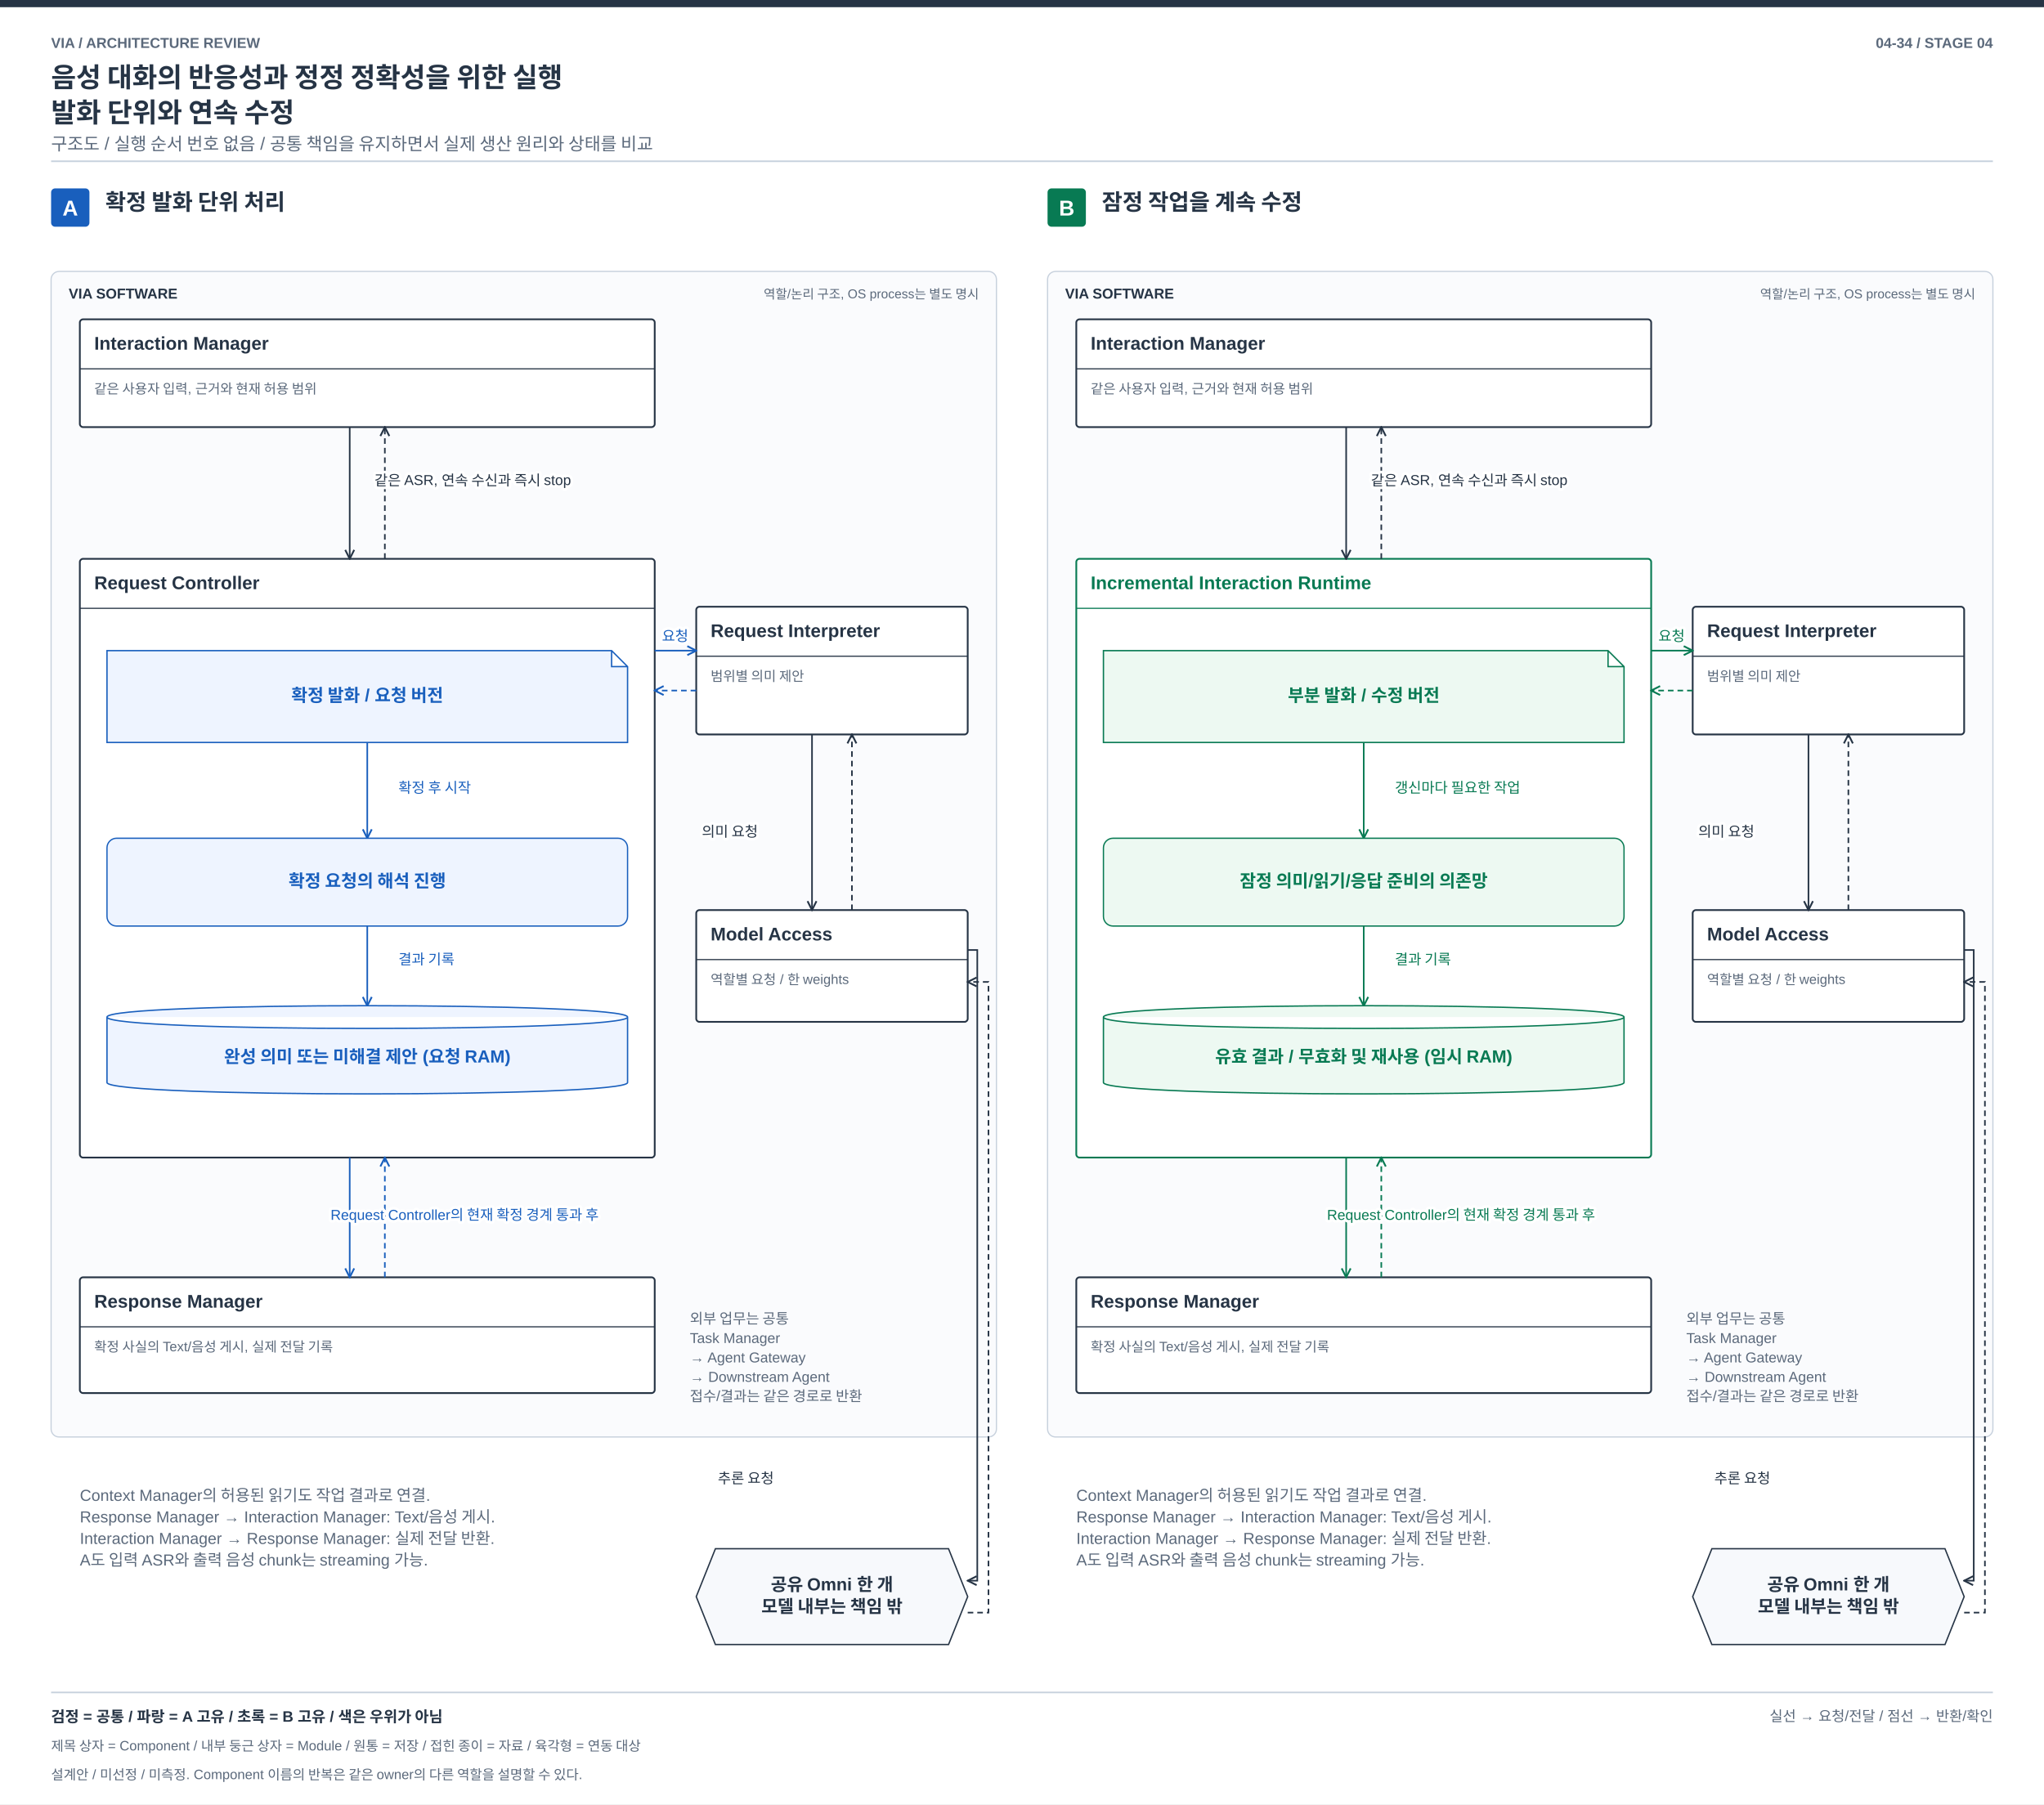
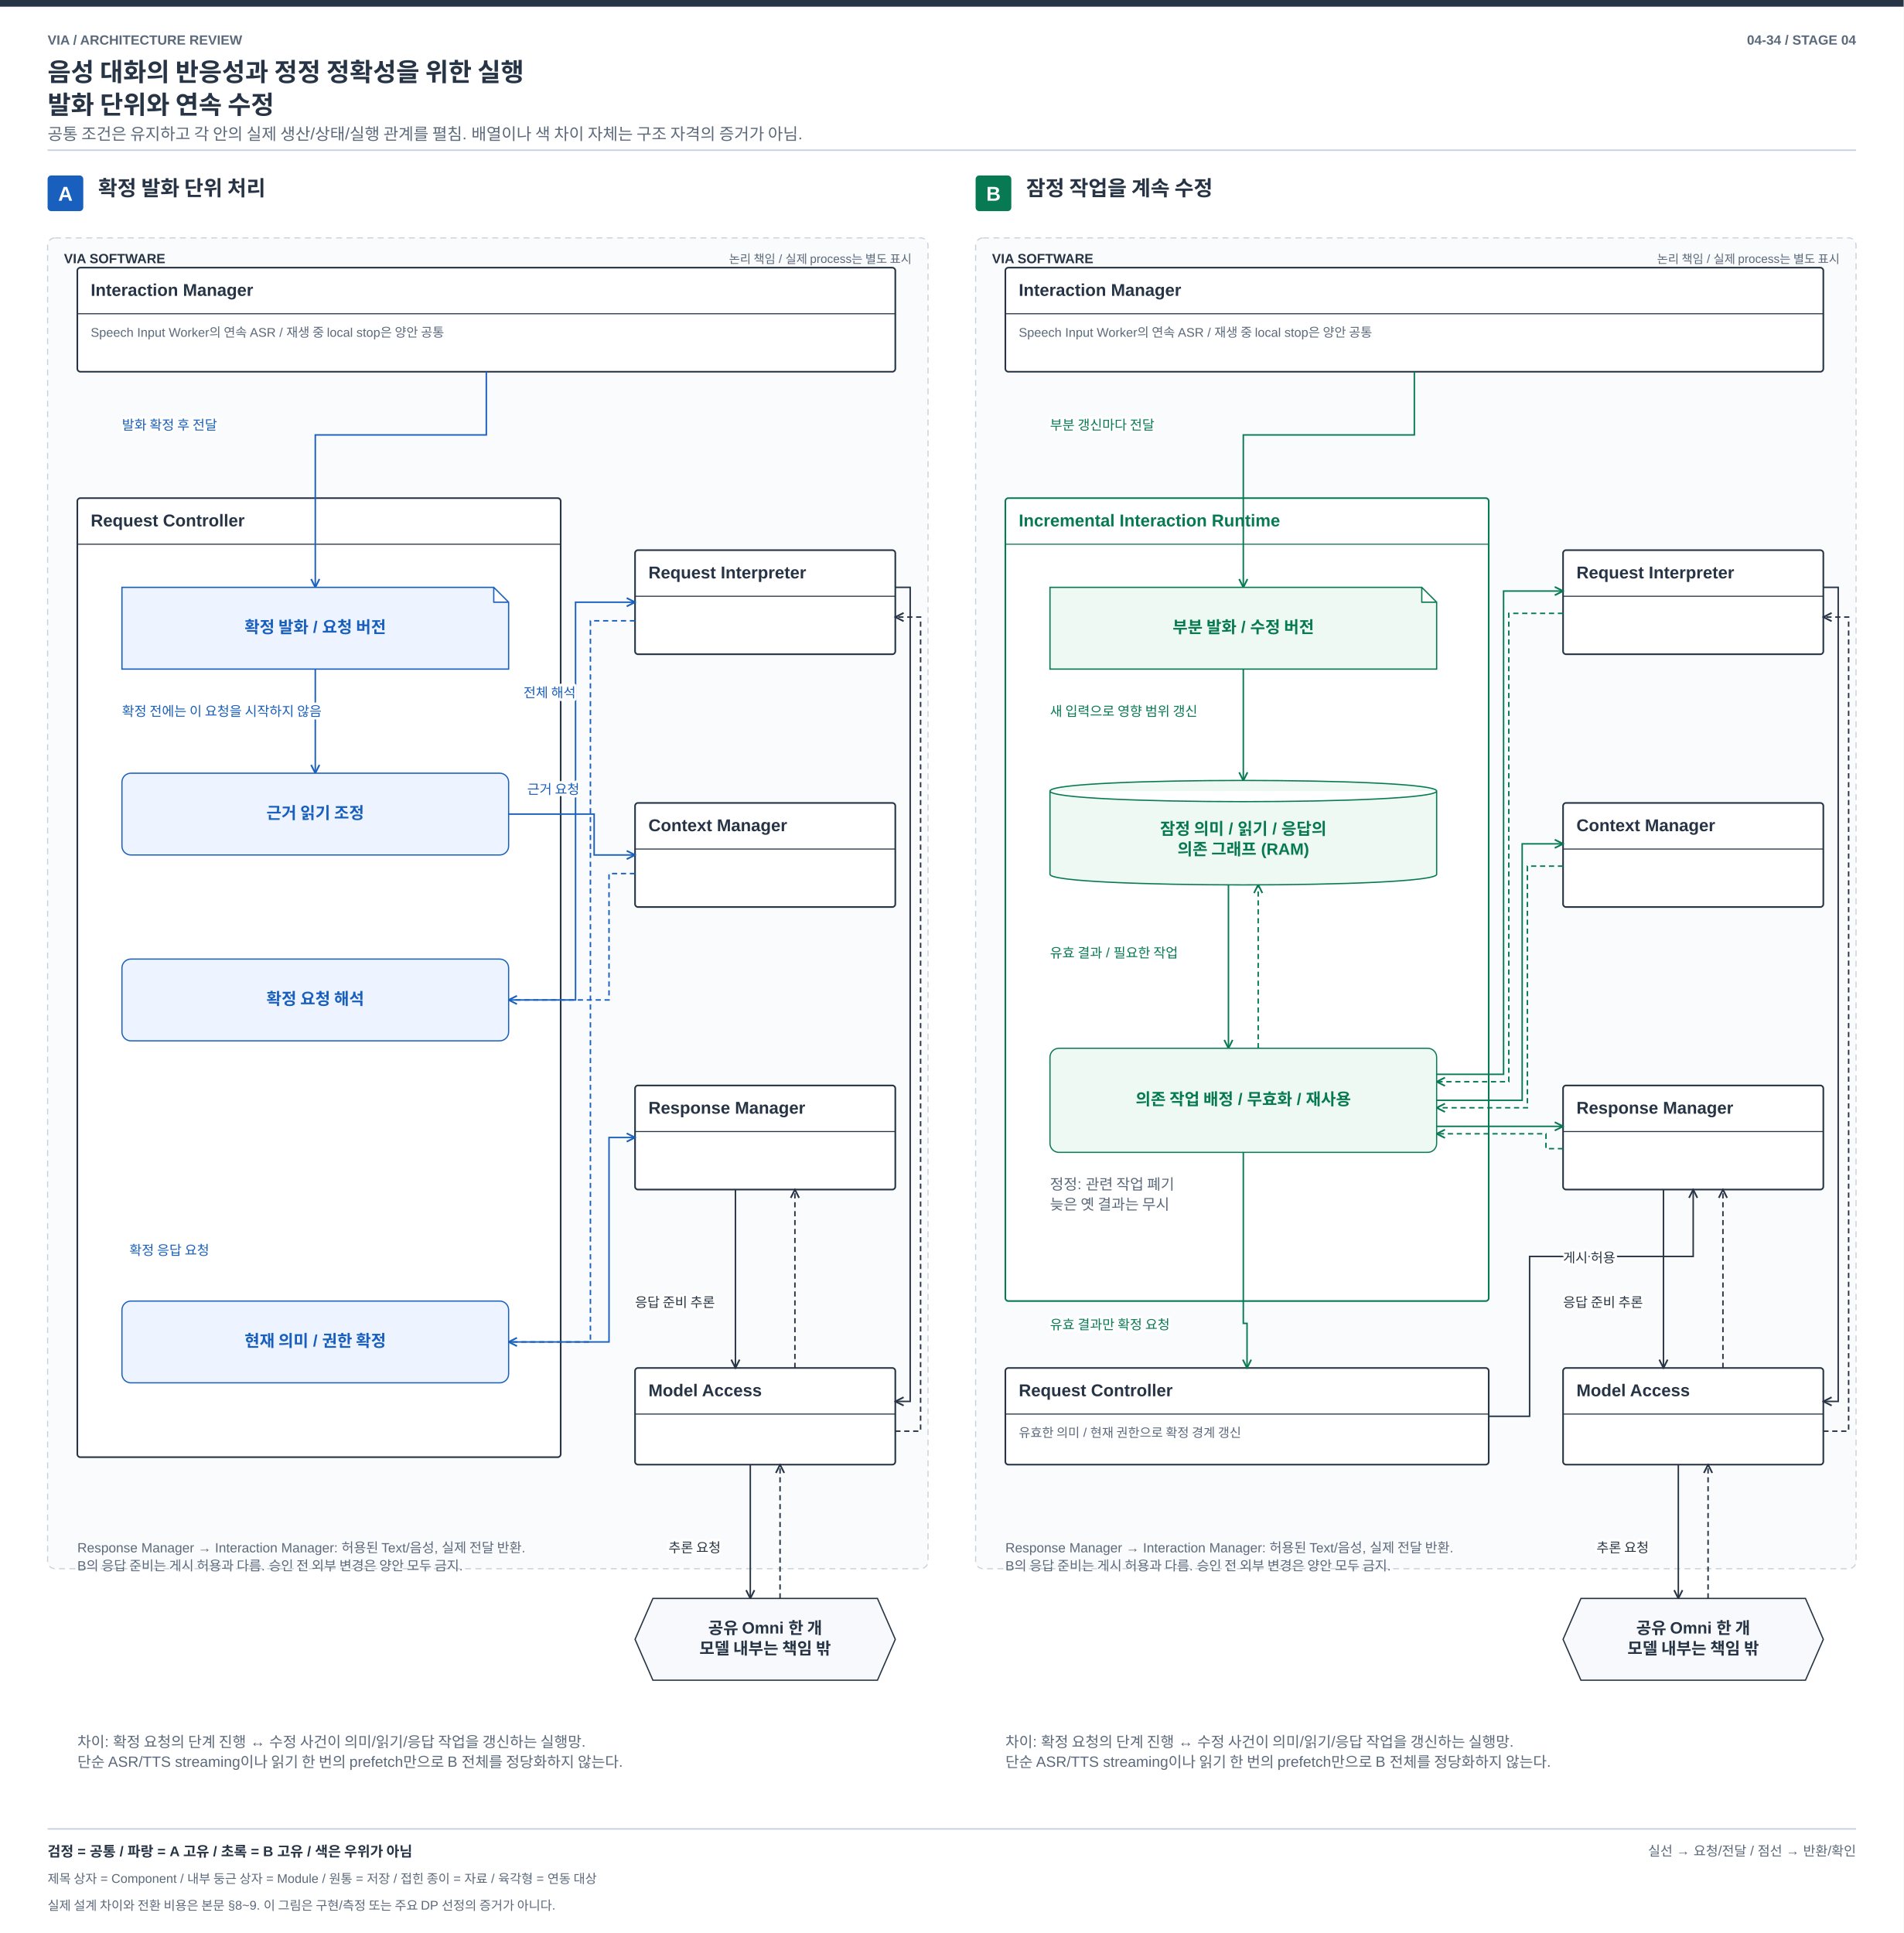
- <svg xmlns="http://www.w3.org/2000/svg" width="2560" height="2260" viewBox="0 0 2560 2260" role="img" aria-labelledby="title">
+ <svg xmlns="http://www.w3.org/2000/svg" width="2560" height="2600" viewBox="0 0 2560 2600" role="img" aria-labelledby="title">
  <defs>
    <marker id="a263445" viewBox="0 0 10 10" refX="9" refY="5" markerWidth="7" markerHeight="7" orient="auto-start-reverse">
      <path d="M1 1L9 5L1 9" fill="none" stroke="#263445" stroke-width="1.6" />
    </marker>
    <marker id="a195FBD" viewBox="0 0 10 10" refX="9" refY="5" markerWidth="7" markerHeight="7" orient="auto-start-reverse">
      <path d="M1 1L9 5L1 9" fill="none" stroke="#195FBD" stroke-width="1.6" />
    </marker>
    <marker id="a087A53" viewBox="0 0 10 10" refX="9" refY="5" markerWidth="7" markerHeight="7" orient="auto-start-reverse">
      <path d="M1 1L9 5L1 9" fill="none" stroke="#087A53" stroke-width="1.6" />
    </marker>
  </defs>
-   <rect width="2560" height="2260" fill="white" />
+   <rect width="2560" height="2600" fill="white" />
  <g font-family="Arial, Apple SD Gothic Neo, Malgun Gothic, sans-serif">
    <rect id="e1" x="0" y="0" width="2560" height="9" rx="0" fill="#263445" stroke="none" stroke-width="1.5" />
    <rect id="e7" x="64" y="236" width="48" height="48" rx="5" fill="#195FBD" stroke="none" stroke-width="1.5" />
-     <rect id="Avia" x="64" y="340" width="1184" height="1460" rx="10" fill="#FAFBFD" stroke="#C7D1DD" stroke-width="1.5" />
-     <rect id="e43" x="1312" y="236" width="48" height="48" rx="5" fill="#087A53" stroke="none" stroke-width="1.5" />
-     <rect id="Bvia" x="1312" y="340" width="1184" height="1460" rx="10" fill="#FAFBFD" stroke="#C7D1DD" stroke-width="1.5" />
+     <rect id="Avia" x="64" y="320" width="1184" height="1790" rx="10" fill="#FAFBFD" stroke="#C7D1DD" stroke-width="1.5" stroke-dasharray="8 6" />
+     <rect id="e46" x="1312" y="236" width="48" height="48" rx="5" fill="#087A53" stroke="none" stroke-width="1.5" />
+     <rect id="Bvia" x="1312" y="320" width="1184" height="1790" rx="10" fill="#FAFBFD" stroke="#C7D1DD" stroke-width="1.5" stroke-dasharray="8 6" />
    <g id="Ainput" data-component="true">
-       <rect x="100" y="400" width="720" height="135" rx="4" fill="white" stroke="#263445" stroke-width="2.2" />
-       <path d="M100 462H820" stroke="#263445" stroke-width="1.4" />
-       <text x="118" y="438.0" text-anchor="start" font-size="23" font-weight="700" fill="#263445">Interaction Manager</text>
-       <text x="118" y="493.0" text-anchor="start" font-size="17" font-weight="400" fill="#5B697B">같은 사용자 입력, 근거와 현재 허용 범위</text>
-     </g>
-     <g id="Acommit" data-component="true">
-       <rect x="100" y="1600" width="720" height="145" rx="4" fill="white" stroke="#263445" stroke-width="2.2" />
-       <path d="M100 1662H820" stroke="#263445" stroke-width="1.4" />
-       <text x="118" y="1638.0" text-anchor="start" font-size="23" font-weight="700" fill="#263445">Response Manager</text>
-       <text x="118" y="1693.0" text-anchor="start" font-size="17" font-weight="400" fill="#5B697B">확정 사실의 Text/음성 게시, 실제 전달 기록</text>
-     </g>
-     <g id="Aengine" data-component="true">
-       <rect x="100" y="700" width="720" height="750" rx="4" fill="white" stroke="#263445" stroke-width="2.2" />
-       <path d="M100 762H820" stroke="#263445" stroke-width="1.4" />
-       <text x="118" y="738.0" text-anchor="start" font-size="23" font-weight="700" fill="#263445">Request Controller</text>
+       <rect x="104" y="360" width="1100" height="140" rx="4" fill="white" stroke="#263445" stroke-width="2.2" />
+       <path d="M104 422H1204" stroke="#263445" stroke-width="1.4" />
+       <text x="122" y="398.0" text-anchor="start" font-size="23" font-weight="700" fill="#263445">Interaction Manager</text>
+       <text x="122" y="453.0" text-anchor="start" font-size="17" font-weight="400" fill="#5B697B">Speech Input Worker의 연속 ASR / 재생 중 local stop은 양안 공통</text>
    </g>
    <g id="Ari" data-component="true">
-       <rect x="872" y="760" width="340" height="160" rx="4" fill="white" stroke="#263445" stroke-width="2.2" />
-       <path d="M872 822H1212" stroke="#263445" stroke-width="1.4" />
-       <text x="890" y="798.0" text-anchor="start" font-size="23" font-weight="700" fill="#263445">Request Interpreter</text>
-       <text x="890" y="853.0" text-anchor="start" font-size="17" font-weight="400" fill="#5B697B">범위별 의미 제안</text>
+       <rect x="854" y="740" width="350" height="140" rx="4" fill="white" stroke="#263445" stroke-width="2.2" />
+       <path d="M854 802H1204" stroke="#263445" stroke-width="1.4" />
+       <text x="872" y="778.0" text-anchor="start" font-size="23" font-weight="700" fill="#263445">Request Interpreter</text>
+     </g>
+     <g id="Acm" data-component="true">
+       <rect x="854" y="1080" width="350" height="140" rx="4" fill="white" stroke="#263445" stroke-width="2.2" />
+       <path d="M854 1142H1204" stroke="#263445" stroke-width="1.4" />
+       <text x="872" y="1118.0" text-anchor="start" font-size="23" font-weight="700" fill="#263445">Context Manager</text>
+     </g>
+     <g id="Arm" data-component="true">
+       <rect x="854" y="1460" width="350" height="140" rx="4" fill="white" stroke="#263445" stroke-width="2.2" />
+       <path d="M854 1522H1204" stroke="#263445" stroke-width="1.4" />
+       <text x="872" y="1498.0" text-anchor="start" font-size="23" font-weight="700" fill="#263445">Response Manager</text>
    </g>
    <g id="Ama" data-component="true">
-       <rect x="872" y="1140" width="340" height="140" rx="4" fill="white" stroke="#263445" stroke-width="2.2" />
-       <path d="M872 1202H1212" stroke="#263445" stroke-width="1.4" />
-       <text x="890" y="1178.0" text-anchor="start" font-size="23" font-weight="700" fill="#263445">Model Access</text>
-       <text x="890" y="1233.0" text-anchor="start" font-size="17" font-weight="400" fill="#5B697B">역할별 요청 / 한 weights</text>
+       <rect x="854" y="1840" width="350" height="130" rx="4" fill="white" stroke="#263445" stroke-width="2.2" />
+       <path d="M854 1902H1204" stroke="#263445" stroke-width="1.4" />
+       <text x="872" y="1878.0" text-anchor="start" font-size="23" font-weight="700" fill="#263445">Model Access</text>
+     </g>
+     <g id="Arc" data-component="true">
+       <rect x="104" y="670" width="650" height="1290" rx="4" fill="white" stroke="#263445" stroke-width="2.2" />
+       <path d="M104 732H754" stroke="#263445" stroke-width="1.4" />
+       <text x="122" y="708.0" text-anchor="start" font-size="23" font-weight="700" fill="#263445">Request Controller</text>
    </g>
    <g id="Binput" data-component="true">
-       <rect x="1348" y="400" width="720" height="135" rx="4" fill="white" stroke="#263445" stroke-width="2.2" />
-       <path d="M1348 462H2068" stroke="#263445" stroke-width="1.4" />
-       <text x="1366" y="438.0" text-anchor="start" font-size="23" font-weight="700" fill="#263445">Interaction Manager</text>
-       <text x="1366" y="493.0" text-anchor="start" font-size="17" font-weight="400" fill="#5B697B">같은 사용자 입력, 근거와 현재 허용 범위</text>
-     </g>
-     <g id="Bcommit" data-component="true">
-       <rect x="1348" y="1600" width="720" height="145" rx="4" fill="white" stroke="#263445" stroke-width="2.2" />
-       <path d="M1348 1662H2068" stroke="#263445" stroke-width="1.4" />
-       <text x="1366" y="1638.0" text-anchor="start" font-size="23" font-weight="700" fill="#263445">Response Manager</text>
-       <text x="1366" y="1693.0" text-anchor="start" font-size="17" font-weight="400" fill="#5B697B">확정 사실의 Text/음성 게시, 실제 전달 기록</text>
-     </g>
-     <g id="Bengine" data-component="true">
-       <rect x="1348" y="700" width="720" height="750" rx="4" fill="white" stroke="#087A53" stroke-width="2.2" />
-       <path d="M1348 762H2068" stroke="#087A53" stroke-width="1.4" />
-       <text x="1366" y="738.0" text-anchor="start" font-size="23" font-weight="700" fill="#087A53">Incremental Interaction Runtime</text>
+       <rect x="1352" y="360" width="1100" height="140" rx="4" fill="white" stroke="#263445" stroke-width="2.2" />
+       <path d="M1352 422H2452" stroke="#263445" stroke-width="1.4" />
+       <text x="1370" y="398.0" text-anchor="start" font-size="23" font-weight="700" fill="#263445">Interaction Manager</text>
+       <text x="1370" y="453.0" text-anchor="start" font-size="17" font-weight="400" fill="#5B697B">Speech Input Worker의 연속 ASR / 재생 중 local stop은 양안 공통</text>
    </g>
    <g id="Bri" data-component="true">
-       <rect x="2120" y="760" width="340" height="160" rx="4" fill="white" stroke="#263445" stroke-width="2.2" />
-       <path d="M2120 822H2460" stroke="#263445" stroke-width="1.4" />
-       <text x="2138" y="798.0" text-anchor="start" font-size="23" font-weight="700" fill="#263445">Request Interpreter</text>
-       <text x="2138" y="853.0" text-anchor="start" font-size="17" font-weight="400" fill="#5B697B">범위별 의미 제안</text>
+       <rect x="2102" y="740" width="350" height="140" rx="4" fill="white" stroke="#263445" stroke-width="2.2" />
+       <path d="M2102 802H2452" stroke="#263445" stroke-width="1.4" />
+       <text x="2120" y="778.0" text-anchor="start" font-size="23" font-weight="700" fill="#263445">Request Interpreter</text>
+     </g>
+     <g id="Bcm" data-component="true">
+       <rect x="2102" y="1080" width="350" height="140" rx="4" fill="white" stroke="#263445" stroke-width="2.2" />
+       <path d="M2102 1142H2452" stroke="#263445" stroke-width="1.4" />
+       <text x="2120" y="1118.0" text-anchor="start" font-size="23" font-weight="700" fill="#263445">Context Manager</text>
+     </g>
+     <g id="Brm" data-component="true">
+       <rect x="2102" y="1460" width="350" height="140" rx="4" fill="white" stroke="#263445" stroke-width="2.2" />
+       <path d="M2102 1522H2452" stroke="#263445" stroke-width="1.4" />
+       <text x="2120" y="1498.0" text-anchor="start" font-size="23" font-weight="700" fill="#263445">Response Manager</text>
    </g>
    <g id="Bma" data-component="true">
-       <rect x="2120" y="1140" width="340" height="140" rx="4" fill="white" stroke="#263445" stroke-width="2.2" />
-       <path d="M2120 1202H2460" stroke="#263445" stroke-width="1.4" />
-       <text x="2138" y="1178.0" text-anchor="start" font-size="23" font-weight="700" fill="#263445">Model Access</text>
-       <text x="2138" y="1233.0" text-anchor="start" font-size="17" font-weight="400" fill="#5B697B">역할별 요청 / 한 weights</text>
+       <rect x="2102" y="1840" width="350" height="130" rx="4" fill="white" stroke="#263445" stroke-width="2.2" />
+       <path d="M2102 1902H2452" stroke="#263445" stroke-width="1.4" />
+       <text x="2120" y="1878.0" text-anchor="start" font-size="23" font-weight="700" fill="#263445">Model Access</text>
+     </g>
+     <g id="Bruntime" data-component="true">
+       <rect x="1352" y="670" width="650" height="1080" rx="4" fill="white" stroke="#087A53" stroke-width="2.2" />
+       <path d="M1352 732H2002" stroke="#087A53" stroke-width="1.4" />
+       <text x="1370" y="708.0" text-anchor="start" font-size="23" font-weight="700" fill="#087A53">Incremental Interaction Runtime</text>
+     </g>
+     <g id="Brc" data-component="true">
+       <rect x="1352" y="1840" width="650" height="130" rx="4" fill="white" stroke="#263445" stroke-width="2.2" />
+       <path d="M1352 1902H2002" stroke="#263445" stroke-width="1.4" />
+       <text x="1370" y="1878.0" text-anchor="start" font-size="23" font-weight="700" fill="#263445">Request Controller</text>
+       <text x="1370" y="1933.0" text-anchor="start" font-size="17" font-weight="400" fill="#5B697B">유효한 의미 / 현재 권한으로 확정 경계 갱신</text>
    </g>
    <polyline id="e6" points="64,202 2496,202" fill="none" stroke="#C7D1DD" stroke-width="2" />
-     <polyline id="e20" points="460.0,930 460.0,1050" fill="none" stroke="#195FBD" stroke-width="2" marker-end="url(#a195FBD)" />
-     <polyline id="e22" points="460.0,1160 460.0,1260" fill="none" stroke="#195FBD" stroke-width="2" marker-end="url(#a195FBD)" />
-     <polyline id="e24" points="438.0,535 438.0,700" fill="none" stroke="#263445" stroke-width="2" marker-end="url(#a263445)" />
-     <polyline id="e26" points="482.0,700 482.0,535" fill="none" stroke="#263445" stroke-width="2" stroke-dasharray="7 5" marker-end="url(#a263445)" />
-     <polyline id="e29" points="1017.0,920 1017.0,1140" fill="none" stroke="#263445" stroke-width="2" marker-end="url(#a263445)" />
-     <polyline id="e31" points="1067.0,1140 1067.0,920" fill="none" stroke="#263445" stroke-width="2" stroke-dasharray="7 5" marker-end="url(#a263445)" />
-     <polyline id="e33" points="1212,1190.0 1224,1190.0 1224,1980 1212,1980.0" fill="none" stroke="#263445" stroke-width="2" marker-end="url(#a263445)" />
-     <polyline id="e35" points="1212,2020.0 1238,2020 1238,1230.0 1212,1230.0" fill="none" stroke="#263445" stroke-width="2" stroke-dasharray="7 5" marker-end="url(#a263445)" />
-     <polyline id="e36" points="820,815.0 872,815.0" fill="none" stroke="#195FBD" stroke-width="2" marker-end="url(#a195FBD)" />
-     <polyline id="e38" points="872,865.0 820,865.0" fill="none" stroke="#195FBD" stroke-width="2" stroke-dasharray="7 5" marker-end="url(#a195FBD)" />
-     <polyline id="e39" points="438.0,1450 438.0,1600" fill="none" stroke="#195FBD" stroke-width="2" marker-end="url(#a195FBD)" />
-     <polyline id="e41" points="482.0,1600 482.0,1450" fill="none" stroke="#195FBD" stroke-width="2" stroke-dasharray="7 5" marker-end="url(#a195FBD)" />
-     <polyline id="e56" points="1708.0,930 1708.0,1050" fill="none" stroke="#087A53" stroke-width="2" marker-end="url(#a087A53)" />
-     <polyline id="e58" points="1708.0,1160 1708.0,1260" fill="none" stroke="#087A53" stroke-width="2" marker-end="url(#a087A53)" />
-     <polyline id="e60" points="1686.0,535 1686.0,700" fill="none" stroke="#263445" stroke-width="2" marker-end="url(#a263445)" />
-     <polyline id="e62" points="1730.0,700 1730.0,535" fill="none" stroke="#263445" stroke-width="2" stroke-dasharray="7 5" marker-end="url(#a263445)" />
-     <polyline id="e65" points="2265.0,920 2265.0,1140" fill="none" stroke="#263445" stroke-width="2" marker-end="url(#a263445)" />
-     <polyline id="e67" points="2315.0,1140 2315.0,920" fill="none" stroke="#263445" stroke-width="2" stroke-dasharray="7 5" marker-end="url(#a263445)" />
-     <polyline id="e69" points="2460,1190.0 2472,1190.0 2472,1980 2460,1980.0" fill="none" stroke="#263445" stroke-width="2" marker-end="url(#a263445)" />
-     <polyline id="e71" points="2460,2020.0 2486,2020 2486,1230.0 2460,1230.0" fill="none" stroke="#263445" stroke-width="2" stroke-dasharray="7 5" marker-end="url(#a263445)" />
-     <polyline id="e72" points="2068,815.0 2120,815.0" fill="none" stroke="#087A53" stroke-width="2" marker-end="url(#a087A53)" />
-     <polyline id="e74" points="2120,865.0 2068,865.0" fill="none" stroke="#087A53" stroke-width="2" stroke-dasharray="7 5" marker-end="url(#a087A53)" />
-     <polyline id="e75" points="1686.0,1450 1686.0,1600" fill="none" stroke="#087A53" stroke-width="2" marker-end="url(#a087A53)" />
-     <polyline id="e77" points="1730.0,1600 1730.0,1450" fill="none" stroke="#087A53" stroke-width="2" stroke-dasharray="7 5" marker-end="url(#a087A53)" />
-     <polyline id="e79" points="64,2120 2496,2120" fill="none" stroke="#C7D1DD" stroke-width="2" />
-     <g id="Ain" data-node="true" data-x="134" data-y="815" data-w="652" data-h="115">
-       <path d="M134 815H766L786 835V930H134Z M766 815V835H786" fill="#EEF4FF" stroke="#195FBD" stroke-width="1.7" />
-       <text x="460.0" y="878.75" text-anchor="middle" font-size="22" font-weight="700" fill="#195FBD">확정 발화 / 요청 버전</text>
-     </g>
-     <g id="Awork" data-node="true" data-x="134" data-y="1050" data-w="652" data-h="110">
-       <rect x="134" y="1050" width="652" height="110" rx="12" fill="#EEF4FF" stroke="#195FBD" stroke-width="1.6" />
-       <text x="460.0" y="1111.25" text-anchor="middle" font-size="22" font-weight="700" fill="#195FBD">확정 요청의 해석 진행</text>
-     </g>
-     <g id="Astate" data-node="true" data-x="134" data-y="1260" data-w="652" data-h="110">
-       <path d="M134 1274C134 1255 786 1255 786 1274V1356C786 1375 134 1375 134 1356Z M134 1274C134 1293 786 1293 786 1274" fill="#EEF4FF" stroke="#195FBD" stroke-width="1.7" />
-       <text x="460.0" y="1331.25" text-anchor="middle" font-size="22" font-weight="700" fill="#195FBD">완성 의미 또는 미해결 제안 (요청 RAM)</text>
-     </g>
-     <g id="Aomni" data-node="true" data-x="872" data-y="1940" data-w="340" data-h="120">
-       <path d="M896 1940H1188L1212 2000.0L1188 2060H896L872 2000.0Z" fill="#F7F9FC" stroke="#263445" stroke-width="1.7" />
-       <text x="1042.0" y="1992.5" text-anchor="middle" font-size="22" font-weight="700" fill="#263445">공유 Omni 한 개</text>
-       <text x="1042.0" y="2020.0" text-anchor="middle" font-size="22" font-weight="700" fill="#263445">모델 내부는 책임 밖</text>
-     </g>
-     <g id="Bin" data-node="true" data-x="1382" data-y="815" data-w="652" data-h="115">
-       <path d="M1382 815H2014L2034 835V930H1382Z M2014 815V835H2034" fill="#EDF9F2" stroke="#087A53" stroke-width="1.7" />
-       <text x="1708.0" y="878.75" text-anchor="middle" font-size="22" font-weight="700" fill="#087A53">부분 발화 / 수정 버전</text>
-     </g>
-     <g id="Bwork" data-node="true" data-x="1382" data-y="1050" data-w="652" data-h="110">
-       <rect x="1382" y="1050" width="652" height="110" rx="12" fill="#EDF9F2" stroke="#087A53" stroke-width="1.6" />
-       <text x="1708.0" y="1111.25" text-anchor="middle" font-size="22" font-weight="700" fill="#087A53">잠정 의미/읽기/응답 준비의 의존망</text>
-     </g>
-     <g id="Bstate" data-node="true" data-x="1382" data-y="1260" data-w="652" data-h="110">
-       <path d="M1382 1274C1382 1255 2034 1255 2034 1274V1356C2034 1375 1382 1375 1382 1356Z M1382 1274C1382 1293 2034 1293 2034 1274" fill="#EDF9F2" stroke="#087A53" stroke-width="1.7" />
-       <text x="1708.0" y="1331.25" text-anchor="middle" font-size="22" font-weight="700" fill="#087A53">유효 결과 / 무효화 및 재사용 (임시 RAM)</text>
-     </g>
-     <g id="Bomni" data-node="true" data-x="2120" data-y="1940" data-w="340" data-h="120">
-       <path d="M2144 1940H2436L2460 2000.0L2436 2060H2144L2120 2000.0Z" fill="#F7F9FC" stroke="#263445" stroke-width="1.7" />
-       <text x="2290.0" y="1992.5" text-anchor="middle" font-size="22" font-weight="700" fill="#263445">공유 Omni 한 개</text>
-       <text x="2290.0" y="2020.0" text-anchor="middle" font-size="22" font-weight="700" fill="#263445">모델 내부는 책임 밖</text>
+     <polyline id="e19" points="1009.0,1970 1009.0,2150" fill="none" stroke="#263445" stroke-width="2" marker-end="url(#a263445)" />
+     <polyline id="e21" points="1049.0,2150 1049.0,1970" fill="none" stroke="#263445" stroke-width="2" stroke-dasharray="7 5" marker-end="url(#a263445)" />
+     <polyline id="e22" points="1204,790.0 1224,790.0 1224,1885.0 1204,1885.0" fill="none" stroke="#263445" stroke-width="2" marker-end="url(#a263445)" />
+     <polyline id="e23" points="1204,1925.0 1238,1925.0 1238,830.0 1204,830.0" fill="none" stroke="#263445" stroke-width="2" stroke-dasharray="7 5" marker-end="url(#a263445)" />
+     <polyline id="e24" points="989.0,1600 989.0,1840" fill="none" stroke="#263445" stroke-width="2" marker-end="url(#a263445)" />
+     <polyline id="e26" points="1069.0,1840 1069.0,1600" fill="none" stroke="#263445" stroke-width="2" stroke-dasharray="7 5" marker-end="url(#a263445)" />
+     <polyline id="e32" points="654.0,500 654,585 424,585 424.0,790" fill="none" stroke="#195FBD" stroke-width="2" marker-end="url(#a195FBD)" />
+     <polyline id="e34" points="424.0,900 424.0,1040" fill="none" stroke="#195FBD" stroke-width="2" marker-end="url(#a195FBD)" />
+     <polyline id="e36" points="684,1095.0 799,1095 799,1150 854,1150.0" fill="none" stroke="#195FBD" stroke-width="2" marker-end="url(#a195FBD)" />
+     <polyline id="e38" points="854,1175.0 819,1175 819,1345 684,1345.0" fill="none" stroke="#195FBD" stroke-width="2" stroke-dasharray="7 5" marker-end="url(#a195FBD)" />
+     <polyline id="e39" points="684,1345.0 774,1345 774,810 854,810.0" fill="none" stroke="#195FBD" stroke-width="2" marker-end="url(#a195FBD)" />
+     <polyline id="e41" points="854,835.0 794,835 794,1805 684,1805.0" fill="none" stroke="#195FBD" stroke-width="2" stroke-dasharray="7 5" marker-end="url(#a195FBD)" />
+     <polyline id="e42" points="684,1805.0 819,1805 819,1530 854,1530.0" fill="none" stroke="#195FBD" stroke-width="2" marker-end="url(#a195FBD)" />
+     <polyline id="e58" points="2257.0,1970 2257.0,2150" fill="none" stroke="#263445" stroke-width="2" marker-end="url(#a263445)" />
+     <polyline id="e60" points="2297.0,2150 2297.0,1970" fill="none" stroke="#263445" stroke-width="2" stroke-dasharray="7 5" marker-end="url(#a263445)" />
+     <polyline id="e61" points="2452,790.0 2472,790.0 2472,1885.0 2452,1885.0" fill="none" stroke="#263445" stroke-width="2" marker-end="url(#a263445)" />
+     <polyline id="e62" points="2452,1925.0 2486,1925.0 2486,830.0 2452,830.0" fill="none" stroke="#263445" stroke-width="2" stroke-dasharray="7 5" marker-end="url(#a263445)" />
+     <polyline id="e63" points="2237.0,1600 2237.0,1840" fill="none" stroke="#263445" stroke-width="2" marker-end="url(#a263445)" />
+     <polyline id="e65" points="2317.0,1840 2317.0,1600" fill="none" stroke="#263445" stroke-width="2" stroke-dasharray="7 5" marker-end="url(#a263445)" />
+     <polyline id="e70" points="1902.0,500 1902,585 1672,585 1672.0,790" fill="none" stroke="#087A53" stroke-width="2" marker-end="url(#a087A53)" />
+     <polyline id="e72" points="1672.0,900 1672.0,1050" fill="none" stroke="#087A53" stroke-width="2" marker-end="url(#a087A53)" />
+     <polyline id="e74" points="1652.0,1190 1652.0,1410" fill="none" stroke="#087A53" stroke-width="2" marker-end="url(#a087A53)" />
+     <polyline id="e76" points="1692.0,1410 1692.0,1190" fill="none" stroke="#087A53" stroke-width="2" stroke-dasharray="7 5" marker-end="url(#a087A53)" />
+     <polyline id="e77" points="1932,1445.0 2022,1445 2022,795.0 2102,795.0" fill="none" stroke="#087A53" stroke-width="2" marker-end="url(#a087A53)" />
+     <polyline id="e78" points="2102,825.0 2029,825.0 2029,1455 1932,1455.0" fill="none" stroke="#087A53" stroke-width="2" stroke-dasharray="7 5" marker-end="url(#a087A53)" />
+     <polyline id="e79" points="1932,1480.0 2047,1480 2047,1135.0 2102,1135.0" fill="none" stroke="#087A53" stroke-width="2" marker-end="url(#a087A53)" />
+     <polyline id="e80" points="2102,1165.0 2054,1165.0 2054,1490 1932,1490.0" fill="none" stroke="#087A53" stroke-width="2" stroke-dasharray="7 5" marker-end="url(#a087A53)" />
+     <polyline id="e81" points="1932,1515.0 2072,1515 2072,1515.0 2102,1515.0" fill="none" stroke="#087A53" stroke-width="2" marker-end="url(#a087A53)" />
+     <polyline id="e82" points="2102,1545.0 2079,1545.0 2079,1525 1932,1525.0" fill="none" stroke="#087A53" stroke-width="2" stroke-dasharray="7 5" marker-end="url(#a087A53)" />
+     <polyline id="e84" points="1672.0,1550 1672,1780 1677,1780 1677.0,1840" fill="none" stroke="#087A53" stroke-width="2" marker-end="url(#a087A53)" />
+     <polyline id="e86" points="2002,1905.0 2057,1905 2057,1690 2277,1690 2277.0,1600" fill="none" stroke="#263445" stroke-width="2" marker-end="url(#a263445)" />
+     <polyline id="e91" points="64,2460 2496,2460" fill="none" stroke="#C7D1DD" stroke-width="2" />
+     <g id="Aomni" data-node="true" data-x="854" data-y="2150" data-w="350" data-h="110">
+       <path d="M878 2150H1180L1204 2205.0L1180 2260H878L854 2205.0Z" fill="#F7F9FC" stroke="#263445" stroke-width="1.7" />
+       <text x="1029.0" y="2197.5" text-anchor="middle" font-size="22" font-weight="700" fill="#263445">공유 Omni 한 개</text>
+       <text x="1029.0" y="2225.0" text-anchor="middle" font-size="22" font-weight="700" fill="#263445">모델 내부는 책임 밖</text>
+     </g>
+     <g id="Autterance" data-node="true" data-x="164" data-y="790" data-w="520" data-h="110">
+       <path d="M164 790H664L684 810V900H164Z M664 790V810H684" fill="#EEF4FF" stroke="#195FBD" stroke-width="1.7" />
+       <text x="424.0" y="851.25" text-anchor="middle" font-size="22" font-weight="700" fill="#195FBD">확정 발화 / 요청 버전</text>
+     </g>
+     <g id="Aread" data-node="true" data-x="164" data-y="1040" data-w="520" data-h="110">
+       <rect x="164" y="1040" width="520" height="110" rx="12" fill="#EEF4FF" stroke="#195FBD" stroke-width="1.6" />
+       <text x="424.0" y="1101.25" text-anchor="middle" font-size="22" font-weight="700" fill="#195FBD">근거 읽기 조정</text>
+     </g>
+     <g id="Ainterpret" data-node="true" data-x="164" data-y="1290" data-w="520" data-h="110">
+       <rect x="164" y="1290" width="520" height="110" rx="12" fill="#EEF4FF" stroke="#195FBD" stroke-width="1.6" />
+       <text x="424.0" y="1351.25" text-anchor="middle" font-size="22" font-weight="700" fill="#195FBD">확정 요청 해석</text>
+     </g>
+     <g id="Acommit" data-node="true" data-x="164" data-y="1750" data-w="520" data-h="110">
+       <rect x="164" y="1750" width="520" height="110" rx="12" fill="#EEF4FF" stroke="#195FBD" stroke-width="1.6" />
+       <text x="424.0" y="1811.25" text-anchor="middle" font-size="22" font-weight="700" fill="#195FBD">현재 의미 / 권한 확정</text>
+     </g>
+     <g id="Bomni" data-node="true" data-x="2102" data-y="2150" data-w="350" data-h="110">
+       <path d="M2126 2150H2428L2452 2205.0L2428 2260H2126L2102 2205.0Z" fill="#F7F9FC" stroke="#263445" stroke-width="1.7" />
+       <text x="2277.0" y="2197.5" text-anchor="middle" font-size="22" font-weight="700" fill="#263445">공유 Omni 한 개</text>
+       <text x="2277.0" y="2225.0" text-anchor="middle" font-size="22" font-weight="700" fill="#263445">모델 내부는 책임 밖</text>
+     </g>
+     <g id="Bfragment" data-node="true" data-x="1412" data-y="790" data-w="520" data-h="110">
+       <path d="M1412 790H1912L1932 810V900H1412Z M1912 790V810H1932" fill="#EDF9F2" stroke="#087A53" stroke-width="1.7" />
+       <text x="1672.0" y="851.25" text-anchor="middle" font-size="22" font-weight="700" fill="#087A53">부분 발화 / 수정 버전</text>
+     </g>
+     <g id="Bdeps" data-node="true" data-x="1412" data-y="1050" data-w="520" data-h="140">
+       <path d="M1412 1064C1412 1045 1932 1045 1932 1064V1176C1932 1195 1412 1195 1412 1176Z M1412 1064C1412 1083 1932 1083 1932 1064" fill="#EDF9F2" stroke="#087A53" stroke-width="1.7" />
+       <text x="1672.0" y="1122.5" text-anchor="middle" font-size="22" font-weight="700" fill="#087A53">잠정 의미 / 읽기 / 응답의</text>
+       <text x="1672.0" y="1150.0" text-anchor="middle" font-size="22" font-weight="700" fill="#087A53">의존 그래프 (RAM)</text>
+     </g>
+     <g id="Bjobs" data-node="true" data-x="1412" data-y="1410" data-w="520" data-h="140">
+       <rect x="1412" y="1410" width="520" height="140" rx="12" fill="#EDF9F2" stroke="#087A53" stroke-width="1.6" />
+       <text x="1672.0" y="1486.25" text-anchor="middle" font-size="22" font-weight="700" fill="#087A53">의존 작업 배정 / 무효화 / 재사용</text>
    </g>
    <g id="e2">
      <text x="64" y="60.0" text-anchor="start" font-size="18" font-weight="700" fill="#5B697B">VIA  /  ARCHITECTURE REVIEW</text>
    </g>
    <g id="e3">
      <text x="2496" y="60.0" text-anchor="end" font-size="18" font-weight="700" fill="#5B697B">04-34  /  STAGE 04</text>
    </g>
    <g id="e4">
      <text x="64" y="109" text-anchor="start" font-size="34" font-weight="700" fill="#263445">음성 대화의 반응성과 정정 정확성을 위한 실행</text>
      <text x="64" y="153" text-anchor="start" font-size="34" font-weight="700" fill="#263445">발화 단위와 연속 수정</text>
    </g>
    <g id="e5">
-       <text x="64" y="188.0" text-anchor="start" font-size="22" font-weight="400" fill="#5B697B">구조도 / 실행 순서 번호 없음 / 공통 책임을 유지하면서 실제 생산 원리와 상태를 비교</text>
+       <text x="64" y="188.0" text-anchor="start" font-size="22" font-weight="400" fill="#5B697B">공통 조건은 유지하고 각 안의 실제 생산/상태/실행 관계를 펼침. 배열이나 색 차이 자체는 구조 자격의 증거가 아님.</text>
    </g>
    <g id="e8">
      <text x="88" y="270.0" text-anchor="middle" font-size="27" font-weight="700" fill="white">A</text>
    </g>
    <g id="e9">
      <text x="132" y="263.0" text-anchor="start" font-size="28" font-weight="700" fill="#263445">확정 발화 단위 처리</text>
    </g>
    <g id="e11">
-       <text x="86" y="374.0" text-anchor="start" font-size="18" font-weight="700" fill="#263445">VIA SOFTWARE</text>
+       <text x="86" y="354.0" text-anchor="start" font-size="18" font-weight="700" fill="#263445">VIA SOFTWARE</text>
    </g>
    <g id="e12">
-       <text x="1226" y="374.0" text-anchor="end" font-size="16" font-weight="400" fill="#5B697B">역할/논리 구조, OS process는 별도 명시</text>
-     </g>
-     <g id="e15">
-       <text x="864" y="1658.0" text-anchor="start" font-size="18" font-weight="400" fill="#5B697B">외부 업무는 공통</text>
-       <text x="864" y="1682.3" text-anchor="start" font-size="18" font-weight="400" fill="#5B697B">Task Manager</text>
-       <text x="864" y="1706.6" text-anchor="start" font-size="18" font-weight="400" fill="#5B697B">→ Agent Gateway</text>
-       <text x="864" y="1730.9" text-anchor="start" font-size="18" font-weight="400" fill="#5B697B">→ Downstream Agent</text>
-       <text x="864" y="1755.2" text-anchor="start" font-size="18" font-weight="400" fill="#5B697B">접수/결과는 같은 경로로 반환</text>
-     </g>
-     <g id="e21" paint-order="stroke" stroke="white" stroke-width="7" stroke-linejoin="round">
-       <text x="499" y="993.0" text-anchor="start" font-size="18" font-weight="400" fill="#195FBD">확정 후 시작</text>
-     </g>
-     <g id="e23" paint-order="stroke" stroke="white" stroke-width="7" stroke-linejoin="round">
-       <text x="499" y="1208.0" text-anchor="start" font-size="18" font-weight="400" fill="#195FBD">결과 기록</text>
+       <text x="1226" y="354.0" text-anchor="end" font-size="16" font-weight="400" fill="#5B697B">논리 책임 / 실제 process는 별도 표시</text>
+     </g>
+     <g id="e20" paint-order="stroke" stroke="white" stroke-width="7" stroke-linejoin="round">
+       <text x="899" y="2088.0" text-anchor="start" font-size="18" font-weight="400" fill="#263445">추론 요청</text>
    </g>
    <g id="e25" paint-order="stroke" stroke="white" stroke-width="7" stroke-linejoin="round">
-       <text x="469" y="608.0" text-anchor="start" font-size="18" font-weight="400" fill="#263445">같은 ASR, 연속 수신과 즉시 stop</text>
-     </g>
-     <g id="e30" paint-order="stroke" stroke="white" stroke-width="7" stroke-linejoin="round">
-       <text x="879" y="1048.0" text-anchor="start" font-size="18" font-weight="400" fill="#263445">의미 요청</text>
-     </g>
-     <g id="e34" paint-order="stroke" stroke="white" stroke-width="7" stroke-linejoin="round">
-       <text x="899" y="1858.0" text-anchor="start" font-size="18" font-weight="400" fill="#263445">추론 요청</text>
+       <text x="854" y="1758.0" text-anchor="start" font-size="18" font-weight="400" fill="#263445">응답 준비 추론</text>
+     </g>
+     <g id="e33" paint-order="stroke" stroke="white" stroke-width="7" stroke-linejoin="round">
+       <text x="164" y="578.0" text-anchor="start" font-size="18" font-weight="400" fill="#195FBD">발화 확정 후 전달</text>
+     </g>
+     <g id="e35" paint-order="stroke" stroke="white" stroke-width="7" stroke-linejoin="round">
+       <text x="164" y="963.0" text-anchor="start" font-size="18" font-weight="400" fill="#195FBD">확정 전에는 이 요청을 시작하지 않음</text>
    </g>
    <g id="e37" paint-order="stroke" stroke="white" stroke-width="7" stroke-linejoin="round">
-       <text x="829" y="803.0" text-anchor="start" font-size="18" font-weight="400" fill="#195FBD">요청</text>
+       <text x="709" y="1068.0" text-anchor="start" font-size="18" font-weight="400" fill="#195FBD">근거 요청</text>
    </g>
    <g id="e40" paint-order="stroke" stroke="white" stroke-width="7" stroke-linejoin="round">
-       <text x="414" y="1528.0" text-anchor="start" font-size="18" font-weight="400" fill="#195FBD">Request Controller의 현재 확정 경계 통과 후</text>
-     </g>
-     <g id="e42">
-       <text x="100" y="1880.0" text-anchor="start" font-size="20" font-weight="400" fill="#5B697B">Context Manager의 허용된 읽기도 작업 결과로 연결.</text>
-       <text x="100" y="1907.0" text-anchor="start" font-size="20" font-weight="400" fill="#5B697B">Response Manager → Interaction Manager: Text/음성 게시.</text>
-       <text x="100" y="1934.0" text-anchor="start" font-size="20" font-weight="400" fill="#5B697B">Interaction Manager → Response Manager: 실제 전달 반환.</text>
-       <text x="100" y="1961.0" text-anchor="start" font-size="20" font-weight="400" fill="#5B697B">A도 입력 ASR와 출력 음성 chunk는 streaming 가능.</text>
+       <text x="704" y="938.0" text-anchor="start" font-size="18" font-weight="400" fill="#195FBD">전체 해석</text>
+     </g>
+     <g id="e43" paint-order="stroke" stroke="white" stroke-width="7" stroke-linejoin="round">
+       <text x="174" y="1688.0" text-anchor="start" font-size="18" font-weight="400" fill="#195FBD">확정 응답 요청</text>
    </g>
    <g id="e44">
+       <text x="104" y="2088.0" text-anchor="start" font-size="18" font-weight="400" fill="#5B697B">Response Manager → Interaction Manager: 허용된 Text/음성, 실제 전달 반환.</text>
+       <text x="104" y="2112.3" text-anchor="start" font-size="18" font-weight="400" fill="#5B697B">B의 응답 준비는 게시 허용과 다름. 승인 전 외부 변경은 양안 모두 금지.</text>
+     </g>
+     <g id="e45">
+       <text x="104" y="2350.0" text-anchor="start" font-size="20" font-weight="400" fill="#5B697B">차이: 확정 요청의 단계 진행 ↔ 수정 사건이 의미/읽기/응답 작업을 갱신하는 실행망.</text>
+       <text x="104" y="2377.0" text-anchor="start" font-size="20" font-weight="400" fill="#5B697B">단순 ASR/TTS streaming이나 읽기 한 번의 prefetch만으로 B 전체를 정당화하지 않는다.</text>
+     </g>
+     <g id="e47">
      <text x="1336" y="270.0" text-anchor="middle" font-size="27" font-weight="700" fill="white">B</text>
    </g>
-     <g id="e45">
+     <g id="e48">
      <text x="1380" y="263.0" text-anchor="start" font-size="28" font-weight="700" fill="#263445">잠정 작업을 계속 수정</text>
    </g>
-     <g id="e47">
-       <text x="1334" y="374.0" text-anchor="start" font-size="18" font-weight="700" fill="#263445">VIA SOFTWARE</text>
-     </g>
-     <g id="e48">
-       <text x="2474" y="374.0" text-anchor="end" font-size="16" font-weight="400" fill="#5B697B">역할/논리 구조, OS process는 별도 명시</text>
+     <g id="e50">
+       <text x="1334" y="354.0" text-anchor="start" font-size="18" font-weight="700" fill="#263445">VIA SOFTWARE</text>
    </g>
    <g id="e51">
-       <text x="2112" y="1658.0" text-anchor="start" font-size="18" font-weight="400" fill="#5B697B">외부 업무는 공통</text>
-       <text x="2112" y="1682.3" text-anchor="start" font-size="18" font-weight="400" fill="#5B697B">Task Manager</text>
-       <text x="2112" y="1706.6" text-anchor="start" font-size="18" font-weight="400" fill="#5B697B">→ Agent Gateway</text>
-       <text x="2112" y="1730.9" text-anchor="start" font-size="18" font-weight="400" fill="#5B697B">→ Downstream Agent</text>
-       <text x="2112" y="1755.2" text-anchor="start" font-size="18" font-weight="400" fill="#5B697B">접수/결과는 같은 경로로 반환</text>
-     </g>
-     <g id="e57" paint-order="stroke" stroke="white" stroke-width="7" stroke-linejoin="round">
-       <text x="1747" y="993.0" text-anchor="start" font-size="18" font-weight="400" fill="#087A53">갱신마다 필요한 작업</text>
+       <text x="2474" y="354.0" text-anchor="end" font-size="16" font-weight="400" fill="#5B697B">논리 책임 / 실제 process는 별도 표시</text>
    </g>
    <g id="e59" paint-order="stroke" stroke="white" stroke-width="7" stroke-linejoin="round">
-       <text x="1747" y="1208.0" text-anchor="start" font-size="18" font-weight="400" fill="#087A53">결과 기록</text>
-     </g>
-     <g id="e61" paint-order="stroke" stroke="white" stroke-width="7" stroke-linejoin="round">
-       <text x="1717" y="608.0" text-anchor="start" font-size="18" font-weight="400" fill="#263445">같은 ASR, 연속 수신과 즉시 stop</text>
-     </g>
-     <g id="e66" paint-order="stroke" stroke="white" stroke-width="7" stroke-linejoin="round">
-       <text x="2127" y="1048.0" text-anchor="start" font-size="18" font-weight="400" fill="#263445">의미 요청</text>
-     </g>
-     <g id="e70" paint-order="stroke" stroke="white" stroke-width="7" stroke-linejoin="round">
-       <text x="2147" y="1858.0" text-anchor="start" font-size="18" font-weight="400" fill="#263445">추론 요청</text>
+       <text x="2147" y="2088.0" text-anchor="start" font-size="18" font-weight="400" fill="#263445">추론 요청</text>
+     </g>
+     <g id="e64" paint-order="stroke" stroke="white" stroke-width="7" stroke-linejoin="round">
+       <text x="2102" y="1758.0" text-anchor="start" font-size="18" font-weight="400" fill="#263445">응답 준비 추론</text>
+     </g>
+     <g id="e71" paint-order="stroke" stroke="white" stroke-width="7" stroke-linejoin="round">
+       <text x="1412" y="578.0" text-anchor="start" font-size="18" font-weight="400" fill="#087A53">부분 갱신마다 전달</text>
    </g>
    <g id="e73" paint-order="stroke" stroke="white" stroke-width="7" stroke-linejoin="round">
-       <text x="2077" y="803.0" text-anchor="start" font-size="18" font-weight="400" fill="#087A53">요청</text>
-     </g>
-     <g id="e76" paint-order="stroke" stroke="white" stroke-width="7" stroke-linejoin="round">
-       <text x="1662" y="1528.0" text-anchor="start" font-size="18" font-weight="400" fill="#087A53">Request Controller의 현재 확정 경계 통과 후</text>
-     </g>
-     <g id="e78">
-       <text x="1348" y="1880.0" text-anchor="start" font-size="20" font-weight="400" fill="#5B697B">Context Manager의 허용된 읽기도 작업 결과로 연결.</text>
-       <text x="1348" y="1907.0" text-anchor="start" font-size="20" font-weight="400" fill="#5B697B">Response Manager → Interaction Manager: Text/음성 게시.</text>
-       <text x="1348" y="1934.0" text-anchor="start" font-size="20" font-weight="400" fill="#5B697B">Interaction Manager → Response Manager: 실제 전달 반환.</text>
-       <text x="1348" y="1961.0" text-anchor="start" font-size="20" font-weight="400" fill="#5B697B">A도 입력 ASR와 출력 음성 chunk는 streaming 가능.</text>
-     </g>
-     <g id="e80">
-       <text x="64" y="2157.0" text-anchor="start" font-size="19" font-weight="700" fill="#263445">검정 = 공통 / 파랑 = A 고유 / 초록 = B 고유 / 색은 우위가 아님</text>
-     </g>
-     <g id="e81">
-       <text x="2496" y="2156.0" text-anchor="end" font-size="18" font-weight="400" fill="#5B697B">실선 → 요청/전달 / 점선 → 반환/확인</text>
-     </g>
-     <g id="e82">
-       <text x="64" y="2193.0" text-anchor="start" font-size="17" font-weight="400" fill="#5B697B">제목 상자 = Component / 내부 둥근 상자 = Module / 원통 = 저장 / 접힌 종이 = 자료 / 육각형 = 연동 대상</text>
-     </g>
-     <g id="e83">
-       <text x="64" y="2229.0" text-anchor="start" font-size="17" font-weight="400" fill="#5B697B">설계안 / 미선정 / 미측정. Component 이름의 반복은 같은 owner의 다른 역할을 설명할 수 있다.</text>
+       <text x="1412" y="963.0" text-anchor="start" font-size="18" font-weight="400" fill="#087A53">새 입력으로 영향 범위 갱신</text>
+     </g>
+     <g id="e75" paint-order="stroke" stroke="white" stroke-width="7" stroke-linejoin="round">
+       <text x="1412" y="1288.0" text-anchor="start" font-size="18" font-weight="400" fill="#087A53">유효 결과 / 필요한 작업</text>
+     </g>
+     <g id="e85" paint-order="stroke" stroke="white" stroke-width="7" stroke-linejoin="round">
+       <text x="1412" y="1788.0" text-anchor="start" font-size="18" font-weight="400" fill="#087A53">유효 결과만 확정 요청</text>
+     </g>
+     <g id="e87" paint-order="stroke" stroke="white" stroke-width="7" stroke-linejoin="round">
+       <text x="2102" y="1698.0" text-anchor="start" font-size="18" font-weight="400" fill="#263445">게시 허용</text>
+     </g>
+     <g id="e88">
+       <text x="1412" y="1600.0" text-anchor="start" font-size="20" font-weight="400" fill="#5B697B">정정: 관련 작업 폐기</text>
+       <text x="1412" y="1627.0" text-anchor="start" font-size="20" font-weight="400" fill="#5B697B">늦은 옛 결과는 무시</text>
+     </g>
+     <g id="e89">
+       <text x="1352" y="2088.0" text-anchor="start" font-size="18" font-weight="400" fill="#5B697B">Response Manager → Interaction Manager: 허용된 Text/음성, 실제 전달 반환.</text>
+       <text x="1352" y="2112.3" text-anchor="start" font-size="18" font-weight="400" fill="#5B697B">B의 응답 준비는 게시 허용과 다름. 승인 전 외부 변경은 양안 모두 금지.</text>
+     </g>
+     <g id="e90">
+       <text x="1352" y="2350.0" text-anchor="start" font-size="20" font-weight="400" fill="#5B697B">차이: 확정 요청의 단계 진행 ↔ 수정 사건이 의미/읽기/응답 작업을 갱신하는 실행망.</text>
+       <text x="1352" y="2377.0" text-anchor="start" font-size="20" font-weight="400" fill="#5B697B">단순 ASR/TTS streaming이나 읽기 한 번의 prefetch만으로 B 전체를 정당화하지 않는다.</text>
+     </g>
+     <g id="e92">
+       <text x="64" y="2497.0" text-anchor="start" font-size="19" font-weight="700" fill="#263445">검정 = 공통 / 파랑 = A 고유 / 초록 = B 고유 / 색은 우위가 아님</text>
+     </g>
+     <g id="e93">
+       <text x="2496" y="2496.0" text-anchor="end" font-size="18" font-weight="400" fill="#5B697B">실선 → 요청/전달 / 점선 → 반환/확인</text>
+     </g>
+     <g id="e94">
+       <text x="64" y="2533.0" text-anchor="start" font-size="17" font-weight="400" fill="#5B697B">제목 상자 = Component / 내부 둥근 상자 = Module / 원통 = 저장 / 접힌 종이 = 자료 / 육각형 = 연동 대상</text>
+     </g>
+     <g id="e95">
+       <text x="64" y="2569.0" text-anchor="start" font-size="17" font-weight="400" fill="#5B697B">실제 설계 차이와 전환 비용은 본문 §8~9. 이 그림은 구현/측정 또는 주요 DP 선정의 증거가 아니다.</text>
    </g>
  </g>
</svg>
